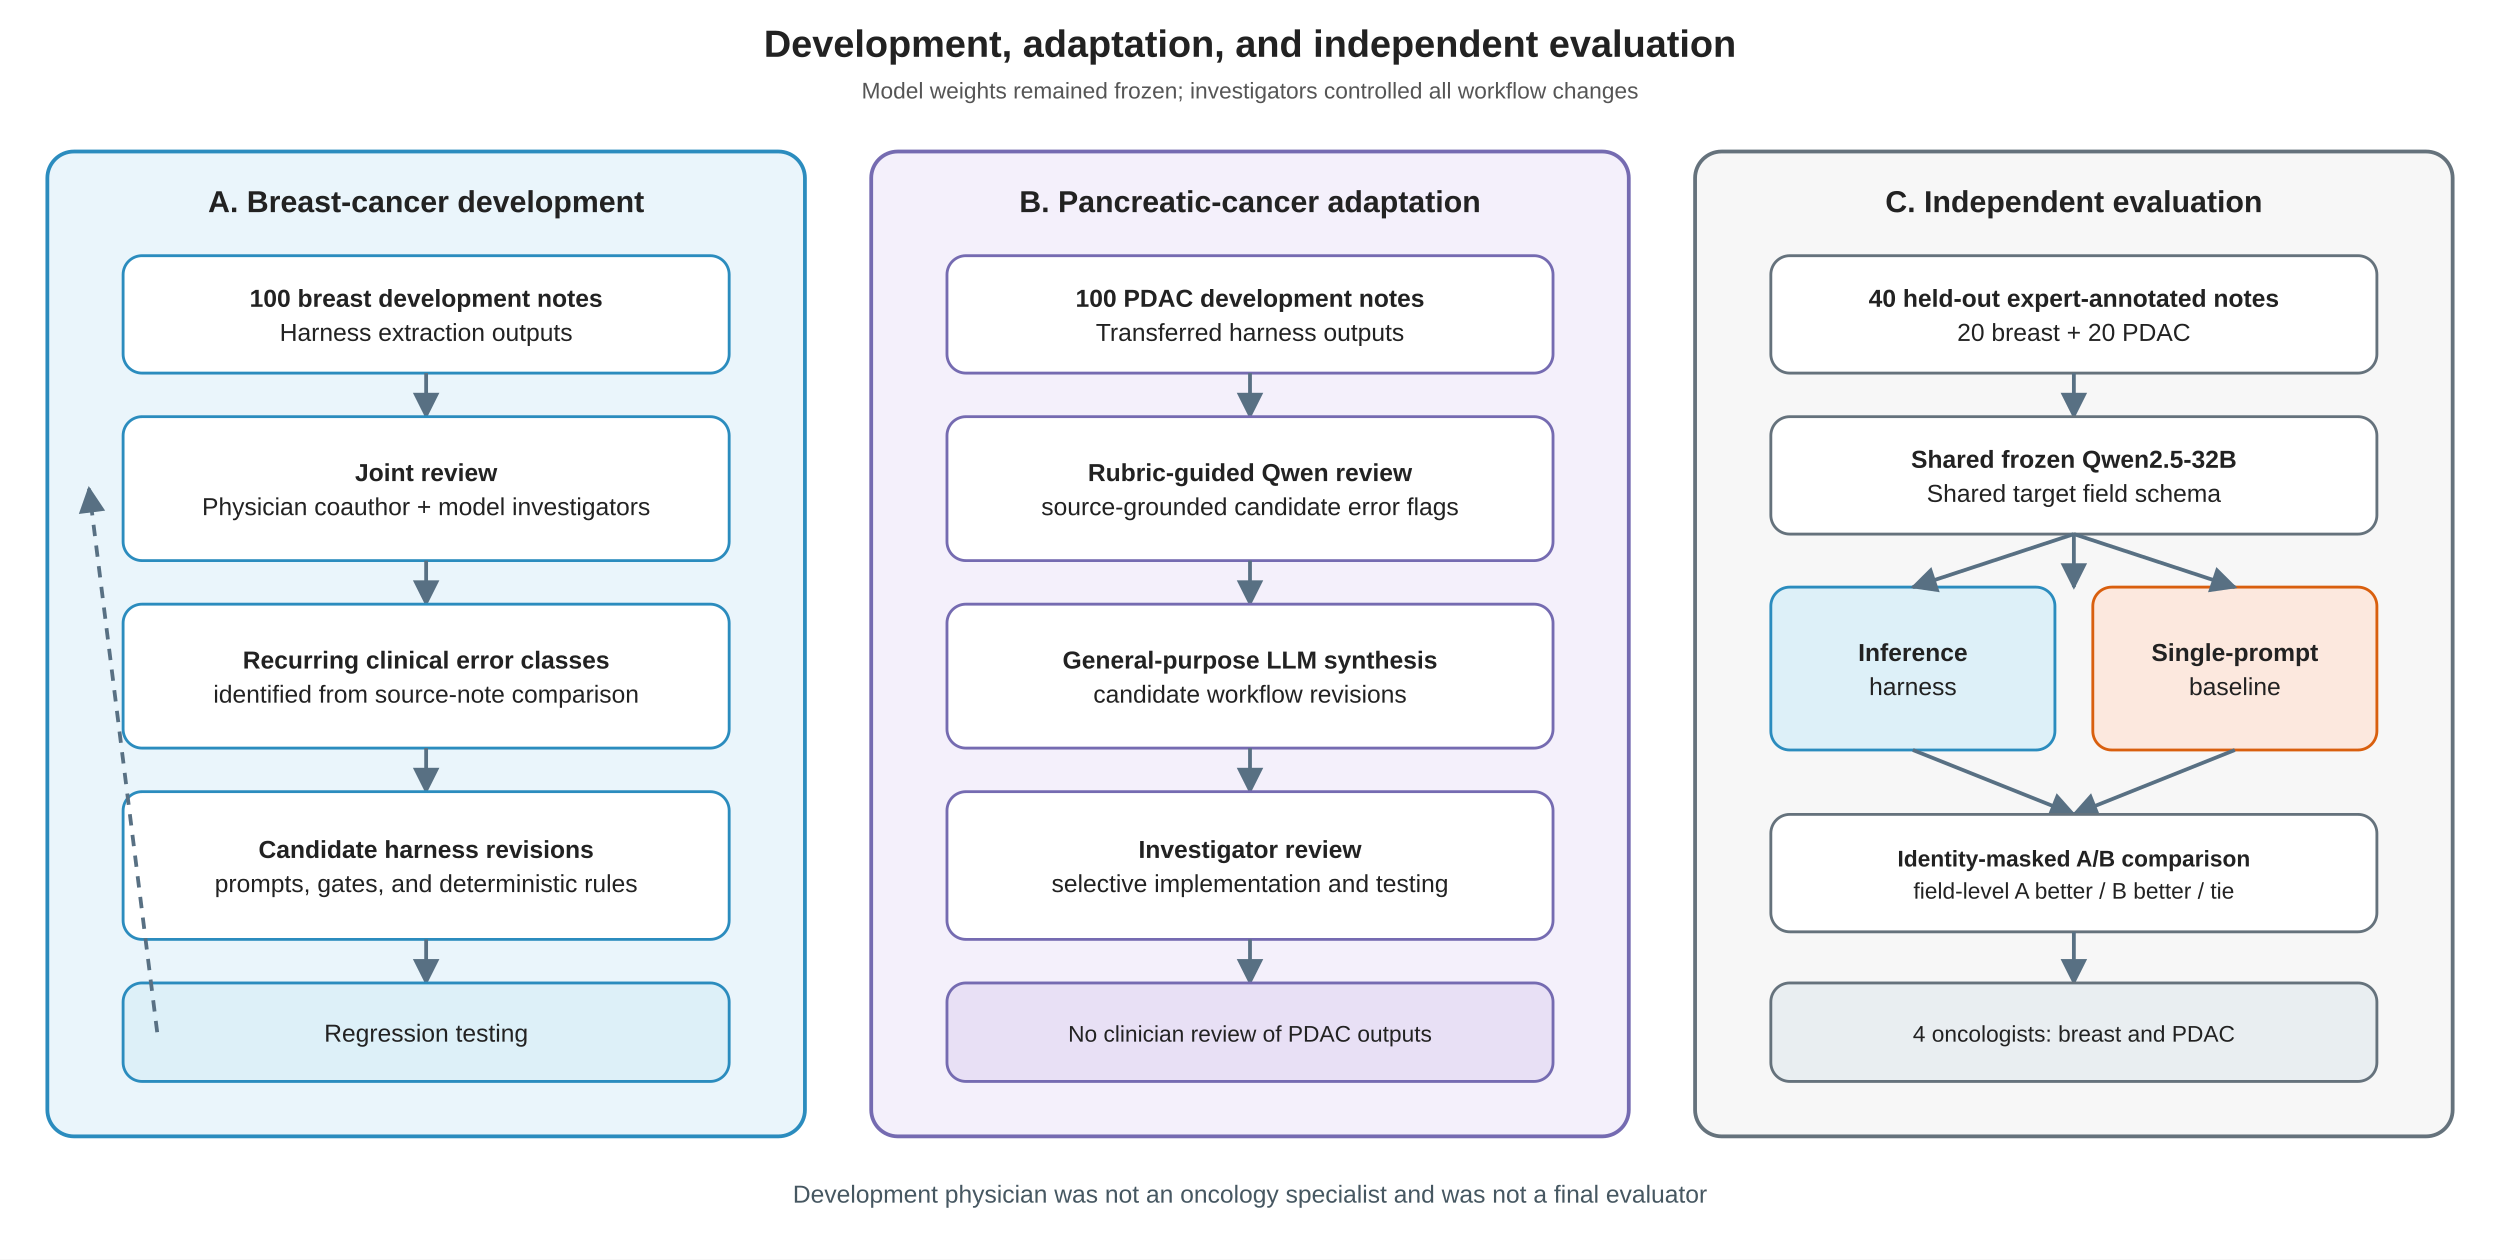
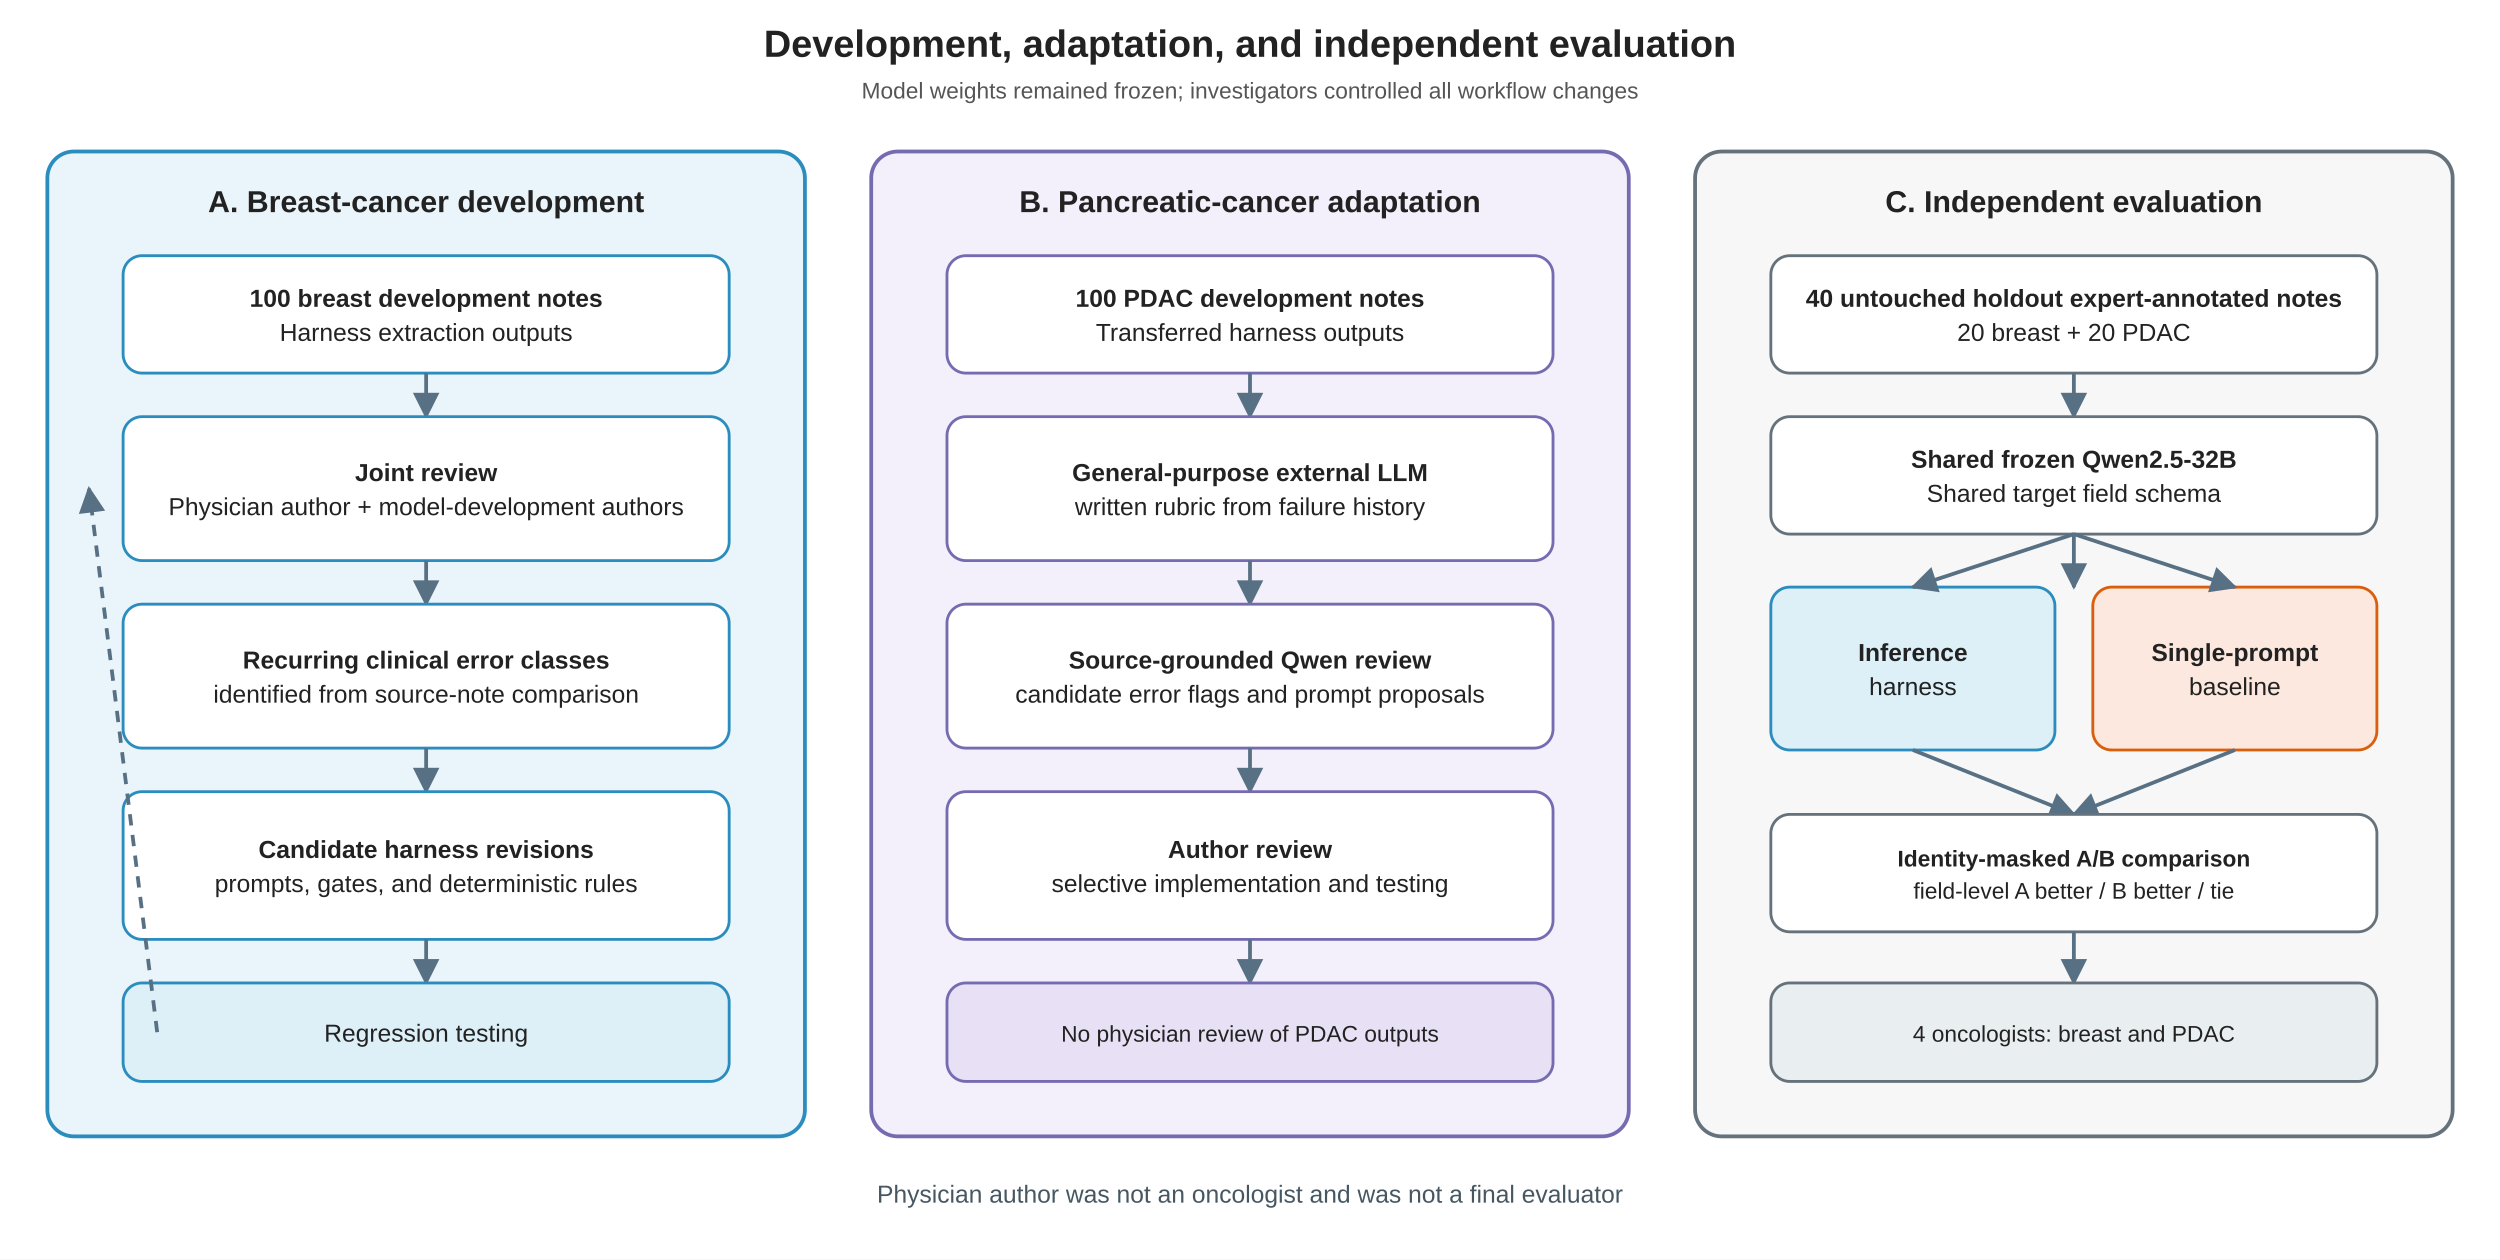
<svg xmlns="http://www.w3.org/2000/svg" width="1320" height="665" viewBox="0 0 1320 665">
  <rect width="100%" height="100%" fill="white" />
  <g font-family="Arial, Helvetica, sans-serif" fill="#222222">
    <text x="660.0" y="30" text-anchor="middle" font-size="20" font-weight="700">Development, adaptation, and independent evaluation</text>
    <text x="660.0" y="52" text-anchor="middle" font-size="12" fill="#555555">Model weights remained frozen; investigators controlled all workflow changes</text>
    <defs>
      <marker id="arrow" viewBox="0 0 10 10" refX="9" refY="5" markerWidth="7" markerHeight="7" orient="auto-start-reverse">
        <path d="M 0 0 L 10 5 L 0 10 z" fill="#587083" />
      </marker>
    </defs>
    <rect x="25" y="80" width="400" height="520" rx="14" fill="#EAF5FB" stroke="#2B8CBE" stroke-width="2" />
    <text x="225.0" y="112" text-anchor="middle" font-size="16" font-weight="700">A. Breast-cancer development</text>
    <rect x="460" y="80" width="400" height="520" rx="14" fill="#F4F0FB" stroke="#756BB1" stroke-width="2" />
    <text x="660.0" y="112" text-anchor="middle" font-size="16" font-weight="700">B. Pancreatic-cancer adaptation</text>
    <rect x="895" y="80" width="400" height="520" rx="14" fill="#F7F7F7" stroke="#65727C" stroke-width="2" />
    <text x="1095.0" y="112" text-anchor="middle" font-size="16" font-weight="700">C. Independent evaluation</text>
    <rect x="65" y="135" width="320" height="62" rx="10" fill="#FFFFFF" stroke="#2B8CBE" stroke-width="1.5" />
    <text x="225.0" y="162.0" text-anchor="middle" font-size="13" font-weight="700">100 breast development notes</text>
    <text x="225.0" y="180.0" text-anchor="middle" font-size="13">Harness extraction outputs</text>
    <line x1="225.0" y1="197.0" x2="225.0" y2="220.0" stroke="#587083" stroke-width="2" marker-end="url(#arrow)" />
    <rect x="65" y="220" width="320" height="76" rx="10" fill="#FFFFFF" stroke="#2B8CBE" stroke-width="1.5" />
    <text x="225.0" y="254.0" text-anchor="middle" font-size="13" font-weight="700">Joint review</text>
-     <text x="225.0" y="272.0" text-anchor="middle" font-size="13">Physician coauthor + model investigators</text>
+     <text x="225.0" y="272.0" text-anchor="middle" font-size="13">Physician author + model-development authors</text>
    <line x1="225.0" y1="296.0" x2="225.0" y2="319.0" stroke="#587083" stroke-width="2" marker-end="url(#arrow)" />
    <rect x="65" y="319" width="320" height="76" rx="10" fill="#FFFFFF" stroke="#2B8CBE" stroke-width="1.5" />
    <text x="225.0" y="353.0" text-anchor="middle" font-size="13" font-weight="700">Recurring clinical error classes</text>
    <text x="225.0" y="371.0" text-anchor="middle" font-size="13">identified from source-note comparison</text>
    <line x1="225.0" y1="395.0" x2="225.0" y2="418.0" stroke="#587083" stroke-width="2" marker-end="url(#arrow)" />
    <rect x="65" y="418" width="320" height="78" rx="10" fill="#FFFFFF" stroke="#2B8CBE" stroke-width="1.5" />
    <text x="225.0" y="453.0" text-anchor="middle" font-size="13" font-weight="700">Candidate harness revisions</text>
    <text x="225.0" y="471.0" text-anchor="middle" font-size="13">prompts, gates, and deterministic rules</text>
    <line x1="225.0" y1="496.0" x2="225.0" y2="519.0" stroke="#587083" stroke-width="2" marker-end="url(#arrow)" />
    <rect x="65" y="519" width="320" height="52" rx="10" fill="#DDF0F8" stroke="#2B8CBE" stroke-width="1.5" />
    <text x="225.0" y="550.0" text-anchor="middle" font-size="13">Regression testing</text>
    <line x1="83.0" y1="545.0" x2="47.0" y2="258.0" stroke="#587083" stroke-width="2" marker-end="url(#arrow)" stroke-dasharray="6 5" />
    <rect x="500" y="135" width="320" height="62" rx="10" fill="#FFFFFF" stroke="#756BB1" stroke-width="1.5" />
    <text x="660.0" y="162.0" text-anchor="middle" font-size="13" font-weight="700">100 PDAC development notes</text>
    <text x="660.0" y="180.0" text-anchor="middle" font-size="13">Transferred harness outputs</text>
    <line x1="660.0" y1="197.0" x2="660.0" y2="220.0" stroke="#587083" stroke-width="2" marker-end="url(#arrow)" />
    <rect x="500" y="220" width="320" height="76" rx="10" fill="#FFFFFF" stroke="#756BB1" stroke-width="1.5" />
-     <text x="660.0" y="254.0" text-anchor="middle" font-size="13" font-weight="700">Rubric-guided Qwen review</text>
-     <text x="660.0" y="272.0" text-anchor="middle" font-size="13">source-grounded candidate error flags</text>
+     <text x="660.0" y="254.0" text-anchor="middle" font-size="13" font-weight="700">General-purpose external LLM</text>
+     <text x="660.0" y="272.0" text-anchor="middle" font-size="13">written rubric from failure history</text>
    <line x1="660.0" y1="296.0" x2="660.0" y2="319.0" stroke="#587083" stroke-width="2" marker-end="url(#arrow)" />
    <rect x="500" y="319" width="320" height="76" rx="10" fill="#FFFFFF" stroke="#756BB1" stroke-width="1.5" />
-     <text x="660.0" y="353.0" text-anchor="middle" font-size="13" font-weight="700">General-purpose LLM synthesis</text>
-     <text x="660.0" y="371.0" text-anchor="middle" font-size="13">candidate workflow revisions</text>
+     <text x="660.0" y="353.0" text-anchor="middle" font-size="13" font-weight="700">Source-grounded Qwen review</text>
+     <text x="660.0" y="371.0" text-anchor="middle" font-size="13">candidate error flags and prompt proposals</text>
    <line x1="660.0" y1="395.0" x2="660.0" y2="418.0" stroke="#587083" stroke-width="2" marker-end="url(#arrow)" />
    <rect x="500" y="418" width="320" height="78" rx="10" fill="#FFFFFF" stroke="#756BB1" stroke-width="1.5" />
-     <text x="660.0" y="453.0" text-anchor="middle" font-size="13" font-weight="700">Investigator review</text>
+     <text x="660.0" y="453.0" text-anchor="middle" font-size="13" font-weight="700">Author review</text>
    <text x="660.0" y="471.0" text-anchor="middle" font-size="13">selective implementation and testing</text>
    <line x1="660.0" y1="496.0" x2="660.0" y2="519.0" stroke="#587083" stroke-width="2" marker-end="url(#arrow)" />
    <rect x="500" y="519" width="320" height="52" rx="10" fill="#E8E0F5" stroke="#756BB1" stroke-width="1.5" />
-     <text x="660.0" y="550.0" text-anchor="middle" font-size="12">No clinician review of PDAC outputs</text>
+     <text x="660.0" y="550.0" text-anchor="middle" font-size="12">No physician review of PDAC outputs</text>
    <rect x="935" y="135" width="320" height="62" rx="10" fill="#FFFFFF" stroke="#65727C" stroke-width="1.5" />
-     <text x="1095.0" y="162.0" text-anchor="middle" font-size="13" font-weight="700">40 held-out expert-annotated notes</text>
+     <text x="1095.0" y="162.0" text-anchor="middle" font-size="13" font-weight="700">40 untouched holdout expert-annotated notes</text>
    <text x="1095.0" y="180.0" text-anchor="middle" font-size="13">20 breast + 20 PDAC</text>
    <line x1="1095.0" y1="197.0" x2="1095.0" y2="220.0" stroke="#587083" stroke-width="2" marker-end="url(#arrow)" />
    <rect x="935" y="220" width="320" height="62" rx="10" fill="#FFFFFF" stroke="#65727C" stroke-width="1.5" />
    <text x="1095.0" y="247.0" text-anchor="middle" font-size="13" font-weight="700">Shared frozen Qwen2.5-32B</text>
    <text x="1095.0" y="265.0" text-anchor="middle" font-size="13">Shared target field schema</text>
    <line x1="1095.0" y1="282.0" x2="1095.0" y2="310.0" stroke="#587083" stroke-width="2" marker-end="url(#arrow)" />
    <rect x="935" y="310" width="150" height="86" rx="10" fill="#DDF0F8" stroke="#2B8CBE" stroke-width="1.5" />
    <text x="1010.0" y="349.0" text-anchor="middle" font-size="13" font-weight="700">Inference</text>
    <text x="1010.0" y="367.0" text-anchor="middle" font-size="13">harness</text>
    <rect x="1105" y="310" width="150" height="86" rx="10" fill="#FCE8DE" stroke="#D95F0E" stroke-width="1.5" />
    <text x="1180.0" y="349.0" text-anchor="middle" font-size="13" font-weight="700">Single-prompt</text>
    <text x="1180.0" y="367.0" text-anchor="middle" font-size="13">baseline</text>
    <line x1="1095.0" y1="282.0" x2="1010.0" y2="310.0" stroke="#587083" stroke-width="2" marker-end="url(#arrow)" />
    <line x1="1095.0" y1="282.0" x2="1180.0" y2="310.0" stroke="#587083" stroke-width="2" marker-end="url(#arrow)" />
    <line x1="1010.0" y1="396.0" x2="1095.0" y2="430.0" stroke="#587083" stroke-width="2" marker-end="url(#arrow)" />
    <line x1="1180.0" y1="396.0" x2="1095.0" y2="430.0" stroke="#587083" stroke-width="2" marker-end="url(#arrow)" />
    <rect x="935" y="430" width="320" height="62" rx="10" fill="#FFFFFF" stroke="#65727C" stroke-width="1.5" />
    <text x="1095.0" y="457.5" text-anchor="middle" font-size="12" font-weight="700">Identity-masked A/B comparison</text>
    <text x="1095.0" y="474.5" text-anchor="middle" font-size="12">field-level A better / B better / tie</text>
    <line x1="1095.0" y1="492.0" x2="1095.0" y2="519.0" stroke="#587083" stroke-width="2" marker-end="url(#arrow)" />
    <rect x="935" y="519" width="320" height="52" rx="10" fill="#E9EEF1" stroke="#65727C" stroke-width="1.5" />
    <text x="1095.0" y="550.0" text-anchor="middle" font-size="12">4 oncologists: breast and PDAC</text>
-     <text x="660" y="635" text-anchor="middle" font-size="13" fill="#465761">Development physician was not an oncology specialist and was not a final evaluator</text>
+     <text x="660" y="635" text-anchor="middle" font-size="13" fill="#465761">Physician author was not an oncologist and was not a final evaluator</text>
  </g>
</svg>
